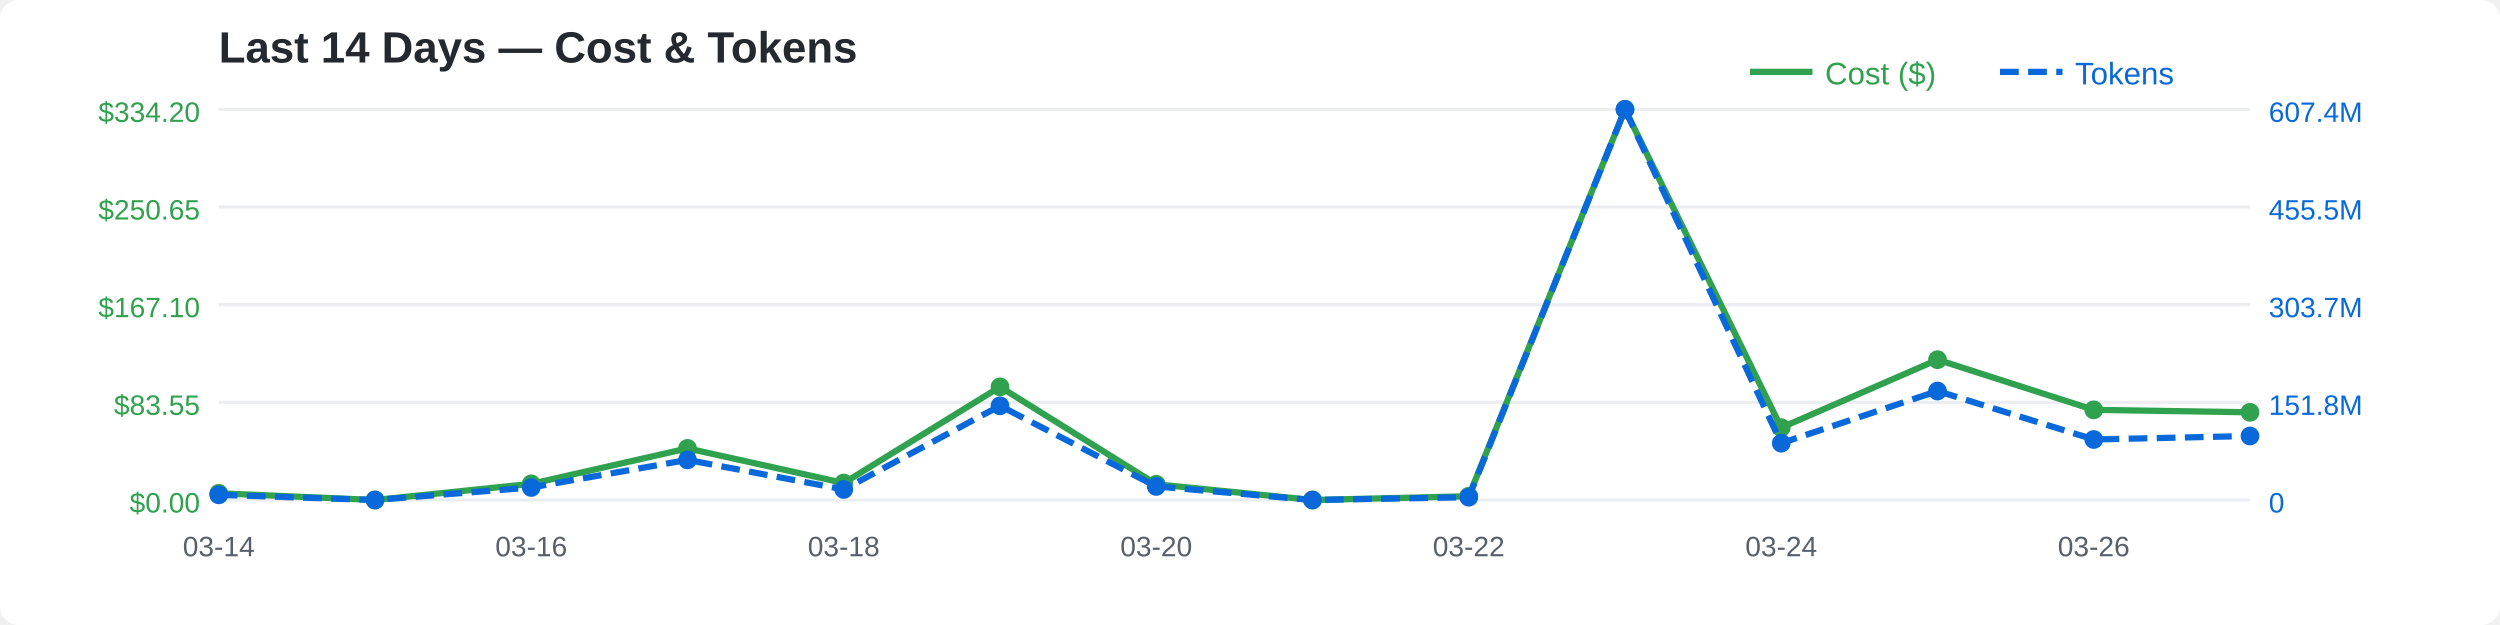
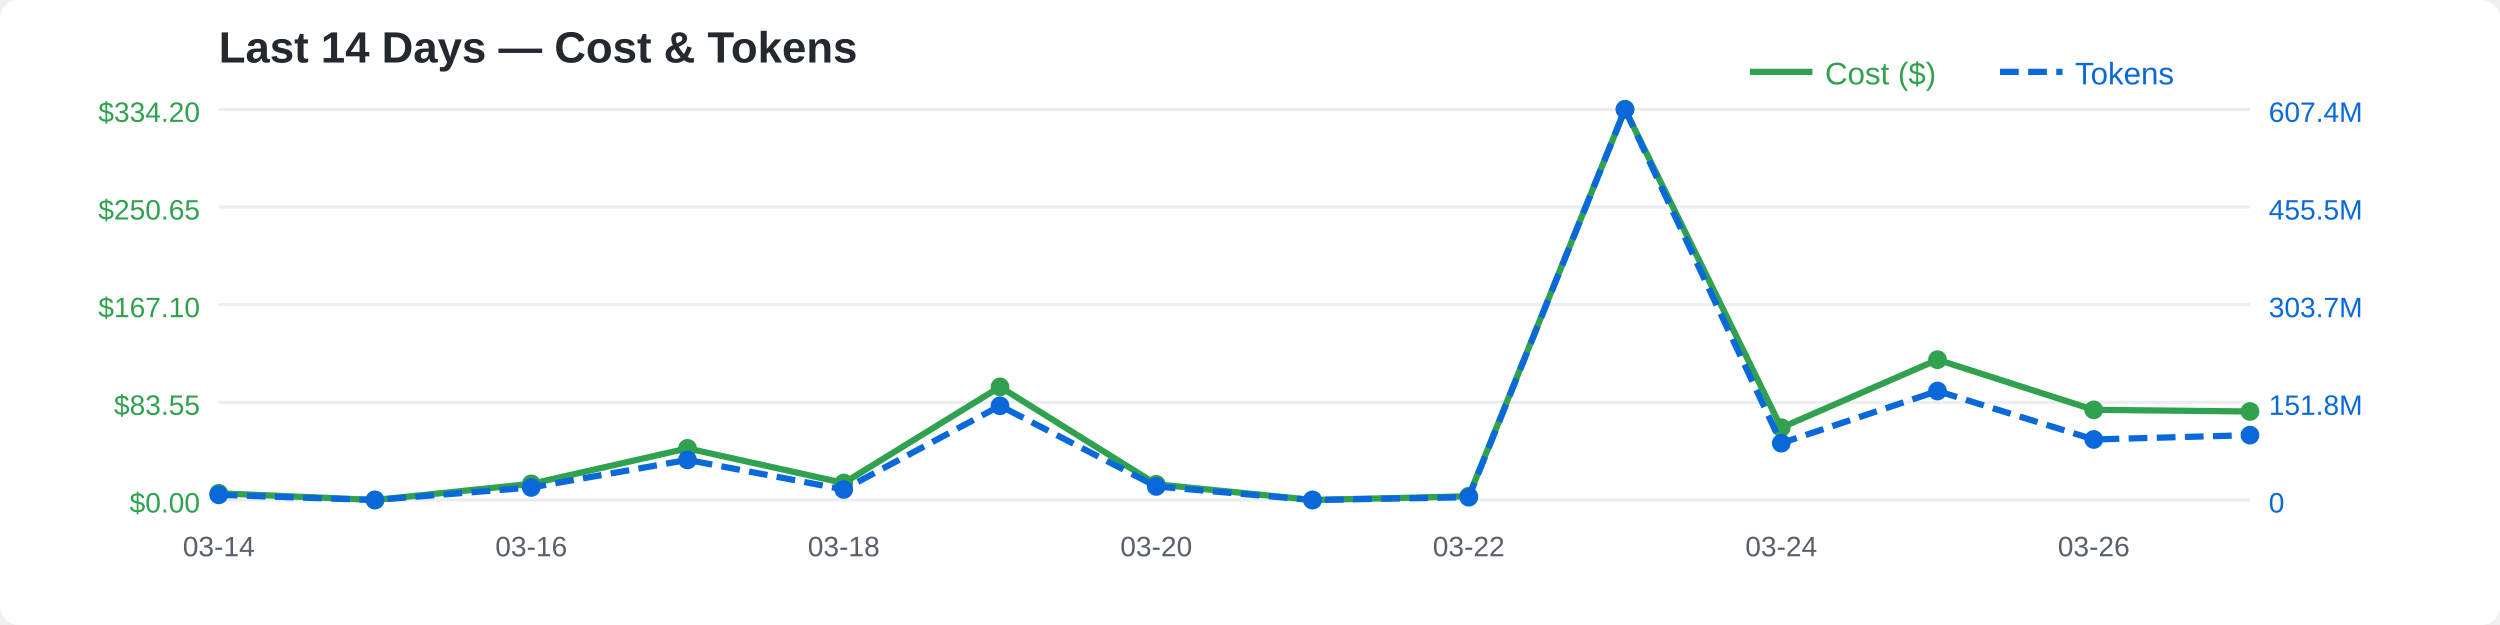
<svg xmlns="http://www.w3.org/2000/svg" width="800" height="200" viewBox="0 0 800 200">
  <rect width="800" height="200" fill="#ffffff" rx="6" />
  <text x="70" y="20" font-family="Arial, sans-serif" font-size="14" fill="#24292f" font-weight="bold">Last 14 Days — Cost &amp; Tokens</text>
  <line x1="70" y1="35.0" x2="720" y2="35.0" stroke="#ebedf0" stroke-width="1" />
  <line x1="70" y1="66.25" x2="720" y2="66.25" stroke="#ebedf0" stroke-width="1" />
  <line x1="70" y1="97.5" x2="720" y2="97.5" stroke="#ebedf0" stroke-width="1" />
  <line x1="70" y1="128.75" x2="720" y2="128.75" stroke="#ebedf0" stroke-width="1" />
  <line x1="70" y1="160.0" x2="720" y2="160.0" stroke="#ebedf0" stroke-width="1" />
  <text x="70.0" y="178" font-family="Arial, sans-serif" font-size="9" fill="#57606a" text-anchor="middle">03-14</text>
  <text x="170.0" y="178" font-family="Arial, sans-serif" font-size="9" fill="#57606a" text-anchor="middle">03-16</text>
  <text x="270.0" y="178" font-family="Arial, sans-serif" font-size="9" fill="#57606a" text-anchor="middle">03-18</text>
  <text x="370.0" y="178" font-family="Arial, sans-serif" font-size="9" fill="#57606a" text-anchor="middle">03-20</text>
  <text x="470.0" y="178" font-family="Arial, sans-serif" font-size="9" fill="#57606a" text-anchor="middle">03-22</text>
  <text x="570.0" y="178" font-family="Arial, sans-serif" font-size="9" fill="#57606a" text-anchor="middle">03-24</text>
  <text x="670.0" y="178" font-family="Arial, sans-serif" font-size="9" fill="#57606a" text-anchor="middle">03-26</text>
  <text x="64" y="39.0" font-family="Arial, sans-serif" font-size="9" fill="#30a14e" text-anchor="end">$334.20</text>
  <text x="64" y="70.25" font-family="Arial, sans-serif" font-size="9" fill="#30a14e" text-anchor="end">$250.65</text>
  <text x="64" y="101.5" font-family="Arial, sans-serif" font-size="9" fill="#30a14e" text-anchor="end">$167.10</text>
  <text x="64" y="132.75" font-family="Arial, sans-serif" font-size="9" fill="#30a14e" text-anchor="end">$83.55</text>
  <text x="64" y="164.0" font-family="Arial, sans-serif" font-size="9" fill="#30a14e" text-anchor="end">$0.00</text>
  <text x="726" y="39.0" font-family="Arial, sans-serif" font-size="9" fill="#0969da">607.4M</text>
  <text x="726" y="70.25" font-family="Arial, sans-serif" font-size="9" fill="#0969da">455.5M</text>
  <text x="726" y="101.5" font-family="Arial, sans-serif" font-size="9" fill="#0969da">303.7M</text>
  <text x="726" y="132.75" font-family="Arial, sans-serif" font-size="9" fill="#0969da">151.8M</text>
  <text x="726" y="164.0" font-family="Arial, sans-serif" font-size="9" fill="#0969da">0</text>
-   <polyline points="70.0,157.86 120.0,160.0 170.0,154.827 220.0,143.482 270.0,154.568 320.0,123.802 370.0,154.966 420.0,160.0 470.0,158.795 520.0,35.0 570.0,136.859 620.0,115.101 670.0,131.16 720.0,131.937" fill="none" stroke="#30a14e" stroke-width="2" />
+   <polyline points="70.0,157.86 120.0,160.0 170.0,154.827 220.0,143.482 270.0,154.568 320.0,123.802 370.0,154.966 420.0,160.0 470.0,158.795 520.0,35.0 570.0,136.859 620.0,115.101 670.0,131.16 720.0,131.672" fill="none" stroke="#30a14e" stroke-width="2" />
  <circle cx="70.0" cy="157.86" r="3" fill="#30a14e">
    </circle>
  <circle cx="120.0" cy="160.0" r="3" fill="#30a14e">
    </circle>
  <circle cx="170.0" cy="154.827" r="3" fill="#30a14e">
    </circle>
  <circle cx="220.0" cy="143.482" r="3" fill="#30a14e">
    </circle>
  <circle cx="270.0" cy="154.568" r="3" fill="#30a14e">
    </circle>
  <circle cx="320.0" cy="123.802" r="3" fill="#30a14e">
    </circle>
  <circle cx="370.0" cy="154.966" r="3" fill="#30a14e">
    </circle>
  <circle cx="420.0" cy="160.0" r="3" fill="#30a14e">
    </circle>
  <circle cx="470.0" cy="158.795" r="3" fill="#30a14e">
    </circle>
  <circle cx="520.0" cy="35.0" r="3" fill="#30a14e">
    </circle>
  <circle cx="570.0" cy="136.859" r="3" fill="#30a14e">
    </circle>
  <circle cx="620.0" cy="115.101" r="3" fill="#30a14e">
    </circle>
  <circle cx="670.0" cy="131.16" r="3" fill="#30a14e">
    </circle>
-   <circle cx="720.0" cy="131.937" r="3" fill="#30a14e">
+   <circle cx="720.0" cy="131.672" r="3" fill="#30a14e">
    </circle>
-   <polyline points="70.0,158.348 120.0,160.0 170.0,155.999 220.0,147.169 270.0,156.63 320.0,129.859 370.0,155.662 420.0,160.0 470.0,159.105 520.0,35.0 570.0,141.82 620.0,125.128 670.0,140.638 720.0,139.518" fill="none" stroke="#0969da" stroke-width="2" stroke-dasharray="6,3" />
+   <polyline points="70.0,158.348 120.0,160.0 170.0,155.999 220.0,147.169 270.0,156.63 320.0,129.859 370.0,155.662 420.0,160.0 470.0,159.105 520.0,35.0 570.0,141.82 620.0,125.128 670.0,140.638 720.0,139.249" fill="none" stroke="#0969da" stroke-width="2" stroke-dasharray="6,3" />
  <circle cx="70.0" cy="158.348" r="3" fill="#0969da">
    </circle>
  <circle cx="120.0" cy="160.0" r="3" fill="#0969da">
    </circle>
  <circle cx="170.0" cy="155.999" r="3" fill="#0969da">
    </circle>
  <circle cx="220.0" cy="147.169" r="3" fill="#0969da">
    </circle>
  <circle cx="270.0" cy="156.63" r="3" fill="#0969da">
    </circle>
  <circle cx="320.0" cy="129.859" r="3" fill="#0969da">
    </circle>
  <circle cx="370.0" cy="155.662" r="3" fill="#0969da">
    </circle>
  <circle cx="420.0" cy="160.0" r="3" fill="#0969da">
    </circle>
  <circle cx="470.0" cy="159.105" r="3" fill="#0969da">
    </circle>
  <circle cx="520.0" cy="35.0" r="3" fill="#0969da">
    </circle>
  <circle cx="570.0" cy="141.82" r="3" fill="#0969da">
    </circle>
  <circle cx="620.0" cy="125.128" r="3" fill="#0969da">
    </circle>
  <circle cx="670.0" cy="140.638" r="3" fill="#0969da">
    </circle>
-   <circle cx="720.0" cy="139.518" r="3" fill="#0969da">
+   <circle cx="720.0" cy="139.249" r="3" fill="#0969da">
    </circle>
  <line x1="560" y1="23" x2="580" y2="23" stroke="#30a14e" stroke-width="2" />
  <text x="584" y="27" font-family="Arial, sans-serif" font-size="10" fill="#30a14e">Cost ($)</text>
  <line x1="640" y1="23" x2="660" y2="23" stroke="#0969da" stroke-width="2" stroke-dasharray="6,3" />
  <text x="664" y="27" font-family="Arial, sans-serif" font-size="10" fill="#0969da">Tokens</text>
</svg>
